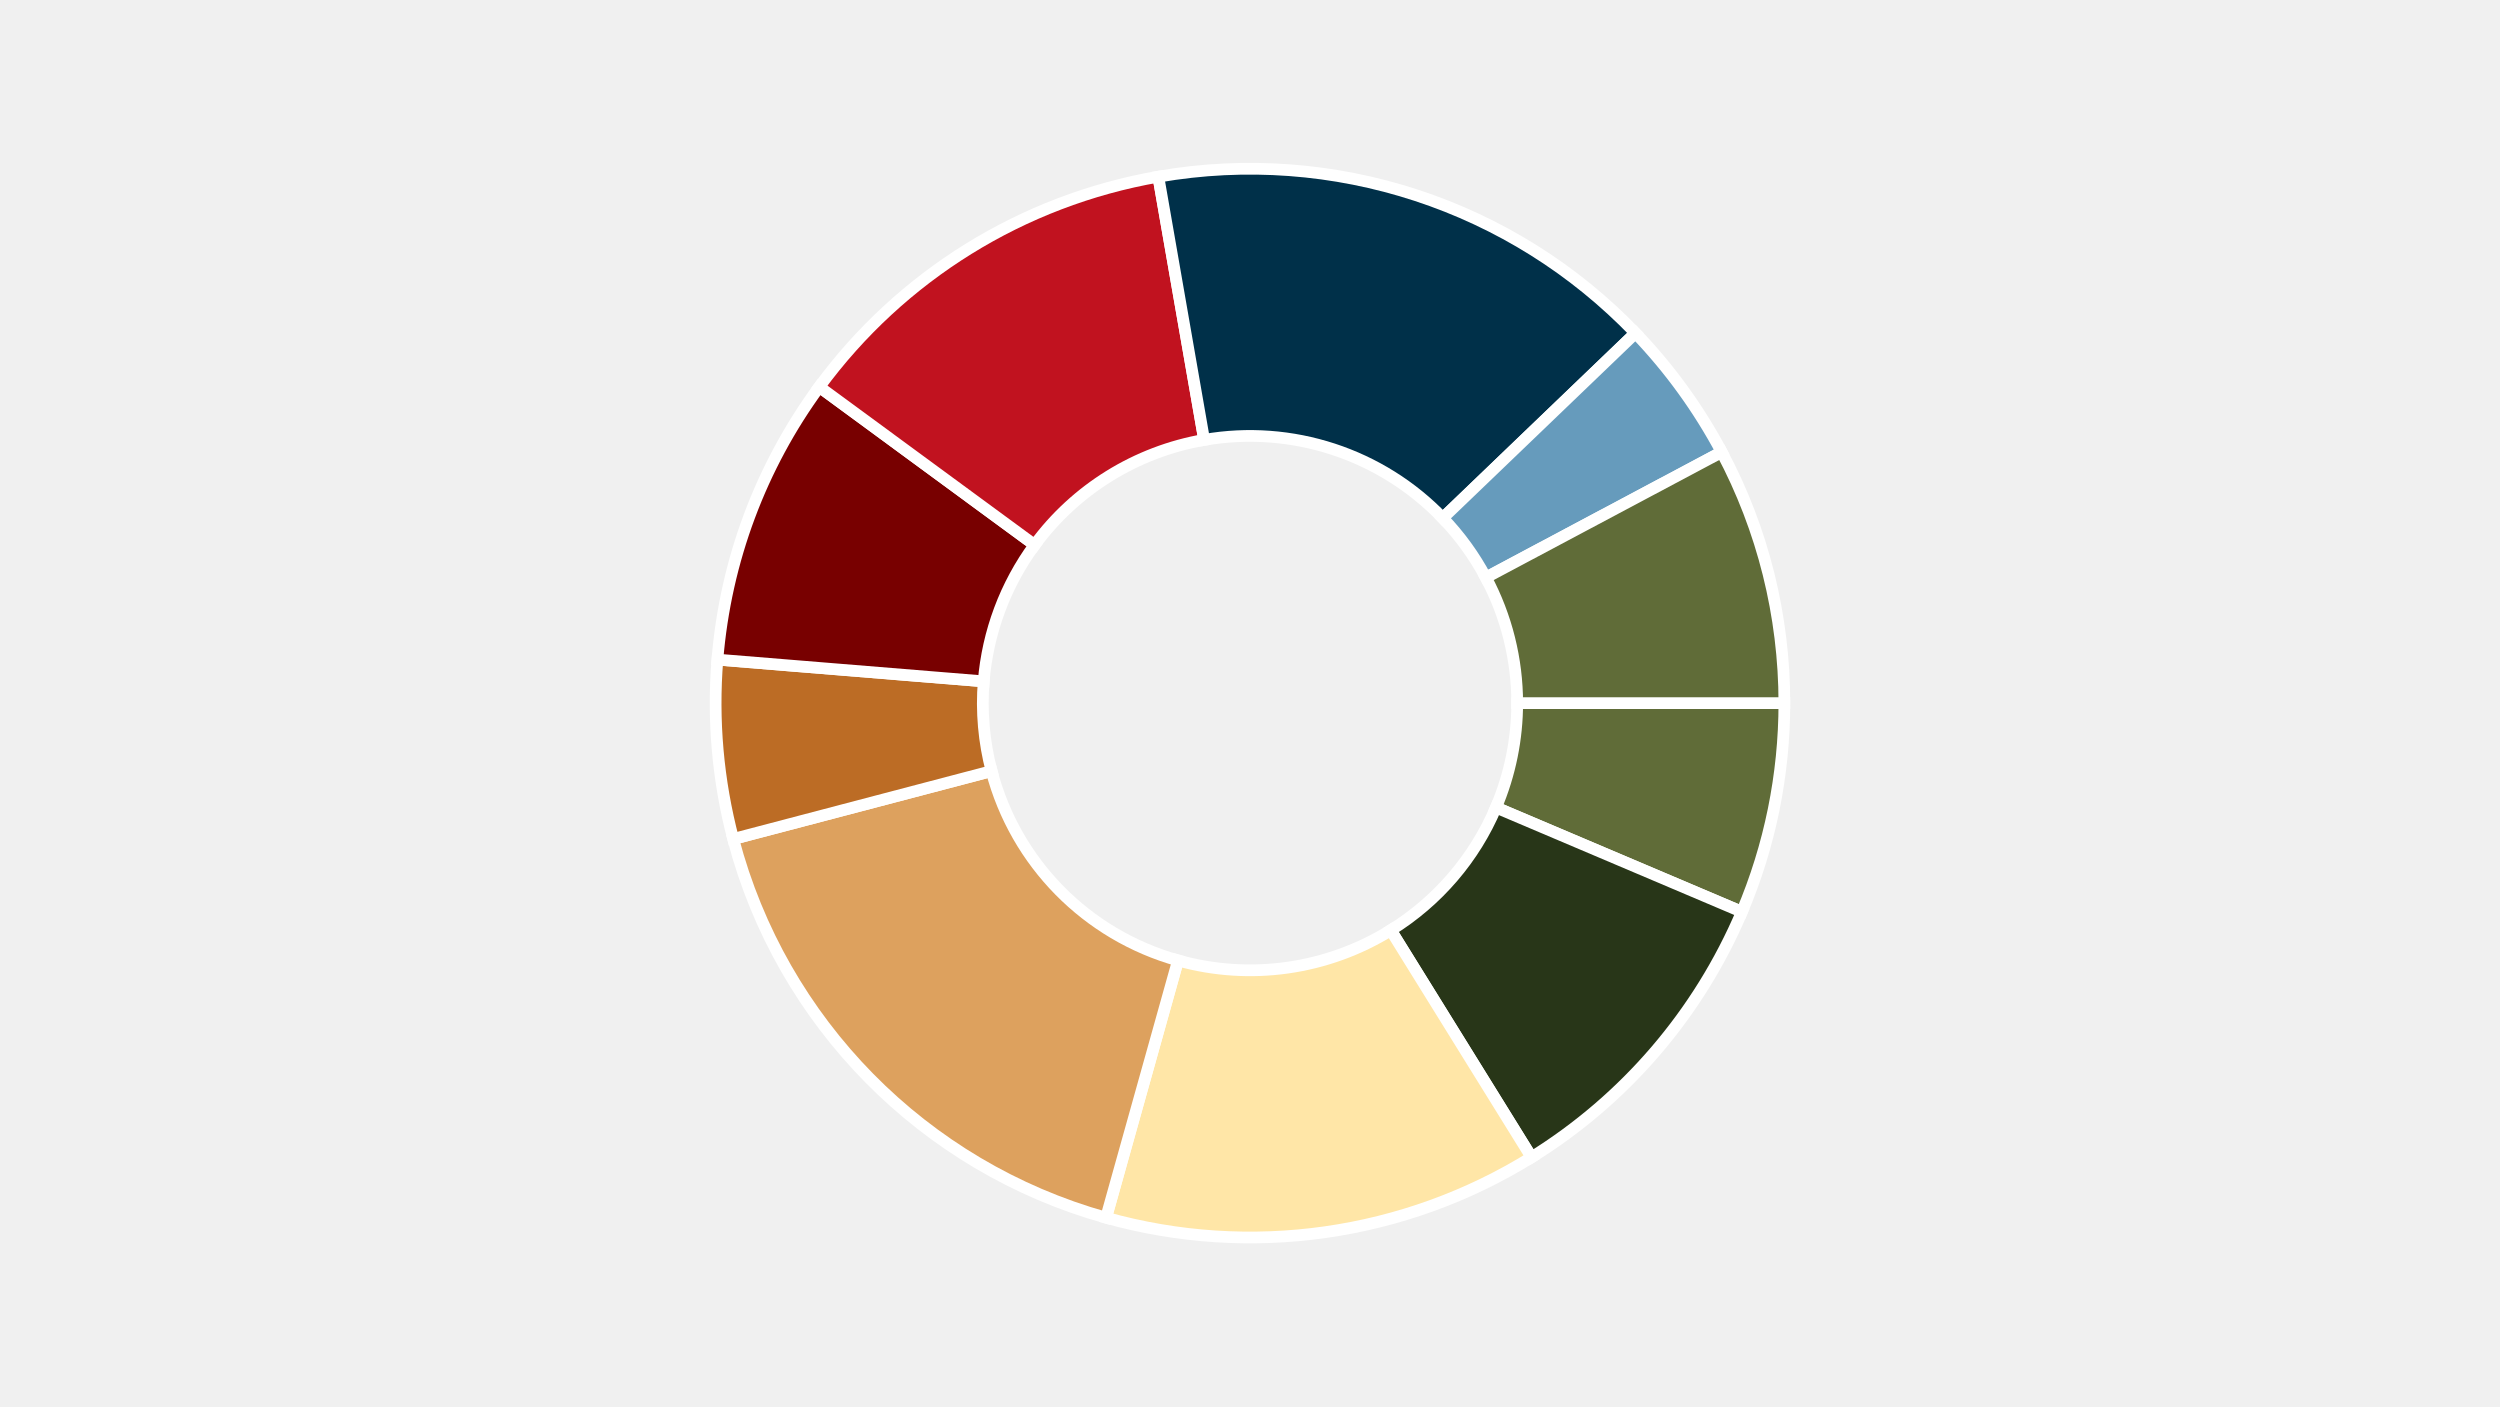
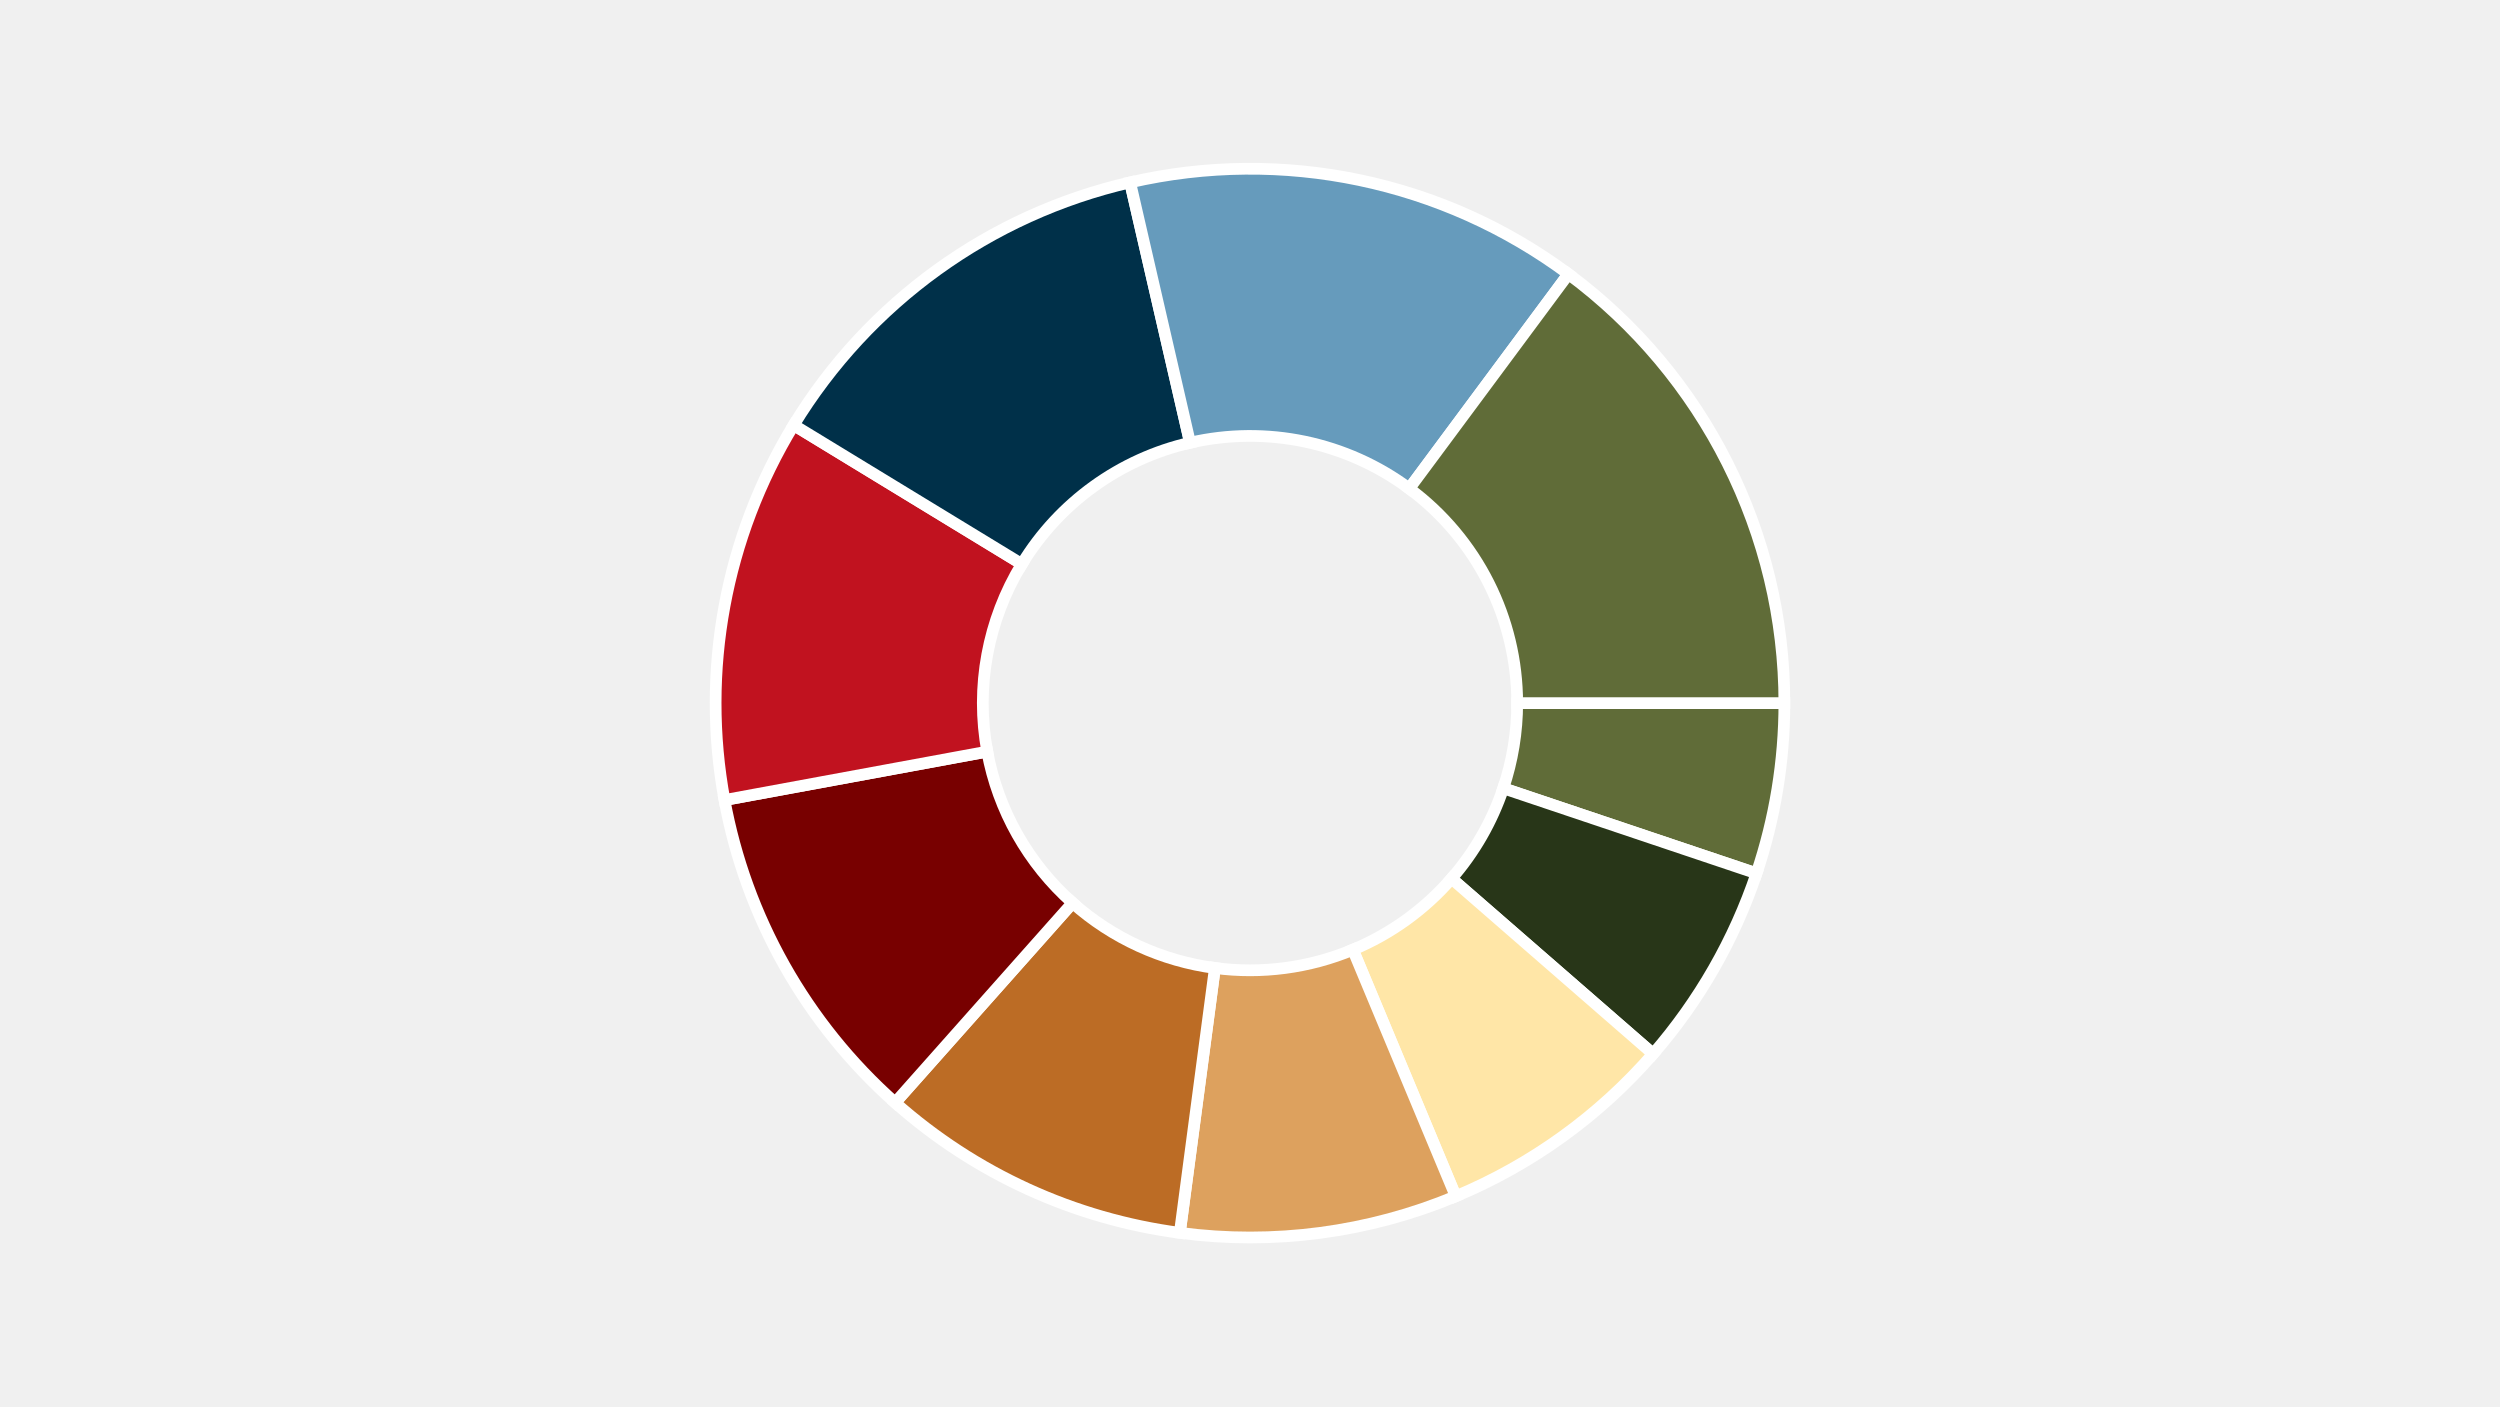
<svg xmlns="http://www.w3.org/2000/svg" width="320" height="180" viewBox="0 0 320 180">
  <svg width="320" height="180" viewBox="0 0 320 180" preserveAspectRatio="xMidYMid meet">
    <g data-chart-id="default-preview-DonutChart" data-chart-type="donut" data-renderer="deterministic-chart@1" data-segment-field="column" data-segment-fields="" data-theta-mode="mapped" data-theta-fields="value" data-angle-fields="value" data-flatten-fields="" data-radius-mode="static">
-       <path data-chart-id="default-preview-DonutChart" data-mark-role="arc" data-mark-group-id="mark-group:default-preview-DonutChart:arc" data-category-key="C001" data-segment-value="C001" data-theta-field="value" data-theta-value="32" data-angle-field="value" data-angle-value="32" data-flatten-fields="" data-flatten-values="" data-radius-mode="static" data-radius-field="" data-radius-value="" d="M68.4,0A68.4,68.4,0,0,1,62.965,26.719L31.483,13.36A34.2,34.2,0,0,0,34.2,0Z" transform="translate(160 90)" fill="#606c38" fill-opacity="1" stroke="#fff" stroke-width="1.5" vector-effect="non-scaling-stroke" />
-       <path data-chart-id="default-preview-DonutChart" data-mark-role="arc" data-mark-group-id="mark-group:default-preview-DonutChart:arc" data-category-key="C002" data-segment-value="C002" data-theta-field="value" data-theta-value="49" data-angle-field="value" data-angle-value="49" data-flatten-fields="" data-flatten-values="" data-radius-mode="static" data-radius-field="" data-radius-value="" d="M62.965,26.719A68.4,68.4,0,0,1,36.04,58.135L18.02,29.067A34.2,34.2,0,0,0,31.483,13.36Z" transform="translate(160 90)" fill="#283618" fill-opacity="1" stroke="#fff" stroke-width="1.5" vector-effect="non-scaling-stroke" />
-       <path data-chart-id="default-preview-DonutChart" data-mark-role="arc" data-mark-group-id="mark-group:default-preview-DonutChart:arc" data-category-key="C003" data-segment-value="C003" data-theta-field="value" data-theta-value="66" data-angle-field="value" data-angle-value="66" data-flatten-fields="" data-flatten-values="" data-radius-mode="static" data-radius-field="" data-radius-value="" d="M36.04,58.135A68.4,68.4,0,0,1,-18.427,65.871L-9.214,32.936A34.2,34.2,0,0,0,18.02,29.067Z" transform="translate(160 90)" fill="#ffe6a7" fill-opacity="1" stroke="#fff" stroke-width="1.5" vector-effect="non-scaling-stroke" />
-       <path data-chart-id="default-preview-DonutChart" data-mark-role="arc" data-mark-group-id="mark-group:default-preview-DonutChart:arc" data-category-key="C004" data-segment-value="C004" data-theta-field="value" data-theta-value="83" data-angle-field="value" data-angle-value="83" data-flatten-fields="" data-flatten-values="" data-radius-mode="static" data-radius-field="" data-radius-value="" d="M-18.427,65.871A68.4,68.4,0,0,1,-66.152,17.392L-33.076,8.696A34.2,34.2,0,0,0,-9.214,32.936Z" transform="translate(160 90)" fill="#dda15e" fill-opacity="1" stroke="#fff" stroke-width="1.5" vector-effect="non-scaling-stroke" />
-       <path data-chart-id="default-preview-DonutChart" data-mark-role="arc" data-mark-group-id="mark-group:default-preview-DonutChart:arc" data-category-key="C005" data-segment-value="C005" data-theta-field="value" data-theta-value="27" data-angle-field="value" data-angle-value="27" data-flatten-fields="" data-flatten-values="" data-radius-mode="static" data-radius-field="" data-radius-value="" d="M-66.152,17.392A68.4,68.4,0,0,1,-68.173,-5.57L-34.086,-2.785A34.2,34.2,0,0,0,-33.076,8.696Z" transform="translate(160 90)" fill="#bc6c25" fill-opacity="1" stroke="#fff" stroke-width="1.5" vector-effect="non-scaling-stroke" />
-       <path data-chart-id="default-preview-DonutChart" data-mark-role="arc" data-mark-group-id="mark-group:default-preview-DonutChart:arc" data-category-key="C006" data-segment-value="C006" data-theta-field="value" data-theta-value="44" data-angle-field="value" data-angle-value="44" data-flatten-fields="" data-flatten-values="" data-radius-mode="static" data-radius-field="" data-radius-value="" d="M-68.173,-5.57A68.4,68.4,0,0,1,-55.134,-40.482L-27.567,-20.241A34.2,34.2,0,0,0,-34.086,-2.785Z" transform="translate(160 90)" fill="#780000" fill-opacity="1" stroke="#fff" stroke-width="1.5" vector-effect="non-scaling-stroke" />
-       <path data-chart-id="default-preview-DonutChart" data-mark-role="arc" data-mark-group-id="mark-group:default-preview-DonutChart:arc" data-category-key="C007" data-segment-value="C007" data-theta-field="value" data-theta-value="61" data-angle-field="value" data-angle-value="61" data-flatten-fields="" data-flatten-values="" data-radius-mode="static" data-radius-field="" data-radius-value="" d="M-55.134,-40.482A68.4,68.4,0,0,1,-11.737,-67.386L-5.868,-33.693A34.2,34.2,0,0,0,-27.567,-20.241Z" transform="translate(160 90)" fill="#c1121f" fill-opacity="1" stroke="#fff" stroke-width="1.5" vector-effect="non-scaling-stroke" />
-       <path data-chart-id="default-preview-DonutChart" data-mark-role="arc" data-mark-group-id="mark-group:default-preview-DonutChart:arc" data-category-key="C008" data-segment-value="C008" data-theta-field="value" data-theta-value="78" data-angle-field="value" data-angle-value="78" data-flatten-fields="" data-flatten-values="" data-radius-mode="static" data-radius-field="" data-radius-value="" d="M-11.737,-67.386A68.4,68.4,0,0,1,49.342,-47.37L24.671,-23.685A34.2,34.2,0,0,0,-5.868,-33.693Z" transform="translate(160 90)" fill="#003049" fill-opacity="1" stroke="#fff" stroke-width="1.5" vector-effect="non-scaling-stroke" />
-       <path data-chart-id="default-preview-DonutChart" data-mark-role="arc" data-mark-group-id="mark-group:default-preview-DonutChart:arc" data-category-key="C009" data-segment-value="C009" data-theta-field="value" data-theta-value="22" data-angle-field="value" data-angle-value="22" data-flatten-fields="" data-flatten-values="" data-radius-mode="static" data-radius-field="" data-radius-value="" d="M49.342,-47.37A68.4,68.4,0,0,1,60.38,-32.137L30.19,-16.069A34.2,34.2,0,0,0,24.671,-23.685Z" transform="translate(160 90)" fill="#669bbc" fill-opacity="1" stroke="#fff" stroke-width="1.5" vector-effect="non-scaling-stroke" />
-       <path data-chart-id="default-preview-DonutChart" data-mark-role="arc" data-mark-group-id="mark-group:default-preview-DonutChart:arc" data-category-key="C010" data-segment-value="C010" data-theta-field="value" data-theta-value="39" data-angle-field="value" data-angle-value="39" data-flatten-fields="" data-flatten-values="" data-radius-mode="static" data-radius-field="" data-radius-value="" d="M60.38,-32.137A68.4,68.4,0,0,1,68.4,0L34.2,0A34.2,34.2,0,0,0,30.19,-16.069Z" transform="translate(160 90)" fill="#606c38" fill-opacity="1" stroke="#fff" stroke-width="1.5" vector-effect="non-scaling-stroke" />
+       <path data-chart-id="default-preview-DonutChart" data-mark-role="arc" data-mark-group-id="mark-group:default-preview-DonutChart:arc" data-category-key="C001" data-segment-value="C001" data-theta-field="value" data-theta-value="24" data-angle-field="value" data-angle-value="24" data-flatten-fields="" data-flatten-values="" data-radius-mode="static" data-radius-field="" data-radius-value="" d="M68.4,0A68.4,68.4,0,0,1,64.835,21.795L32.417,10.897A34.2,34.2,0,0,0,34.2,0Z" transform="translate(160 90)" fill="#606c38" fill-opacity="1" stroke="#fff" stroke-width="1.5" vector-effect="non-scaling-stroke" />
+       <path data-chart-id="default-preview-DonutChart" data-mark-role="arc" data-mark-group-id="mark-group:default-preview-DonutChart:arc" data-category-key="C002" data-segment-value="C002" data-theta-field="value" data-theta-value="29" data-angle-field="value" data-angle-value="29" data-flatten-fields="" data-flatten-values="" data-radius-mode="static" data-radius-field="" data-radius-value="" d="M64.835,21.795A68.4,68.4,0,0,1,51.597,44.903L25.798,22.452A34.2,34.2,0,0,0,32.417,10.897Z" transform="translate(160 90)" fill="#283618" fill-opacity="1" stroke="#fff" stroke-width="1.5" vector-effect="non-scaling-stroke" />
+       <path data-chart-id="default-preview-DonutChart" data-mark-role="arc" data-mark-group-id="mark-group:default-preview-DonutChart:arc" data-category-key="C003" data-segment-value="C003" data-theta-field="value" data-theta-value="34" data-angle-field="value" data-angle-value="34" data-flatten-fields="" data-flatten-values="" data-radius-mode="static" data-radius-field="" data-radius-value="" d="M51.597,44.903A68.4,68.4,0,0,1,26.336,63.127L13.168,31.563A34.2,34.2,0,0,0,25.798,22.452Z" transform="translate(160 90)" fill="#ffe6a7" fill-opacity="1" stroke="#fff" stroke-width="1.5" vector-effect="non-scaling-stroke" />
+       <path data-chart-id="default-preview-DonutChart" data-mark-role="arc" data-mark-group-id="mark-group:default-preview-DonutChart:arc" data-category-key="C004" data-segment-value="C004" data-theta-field="value" data-theta-value="39" data-angle-field="value" data-angle-value="39" data-flatten-fields="" data-flatten-values="" data-radius-mode="static" data-radius-field="" data-radius-value="" d="M26.336,63.127A68.4,68.4,0,0,1,-8.985,67.807L-4.493,33.904A34.2,34.2,0,0,0,13.168,31.563Z" transform="translate(160 90)" fill="#dda15e" fill-opacity="1" stroke="#fff" stroke-width="1.5" vector-effect="non-scaling-stroke" />
+       <path data-chart-id="default-preview-DonutChart" data-mark-role="arc" data-mark-group-id="mark-group:default-preview-DonutChart:arc" data-category-key="C005" data-segment-value="C005" data-theta-field="value" data-theta-value="44" data-angle-field="value" data-angle-value="44" data-flatten-fields="" data-flatten-values="" data-radius-mode="static" data-radius-field="" data-radius-value="" d="M-8.985,67.807A68.4,68.4,0,0,1,-45.424,51.139L-22.712,25.57A34.2,34.2,0,0,0,-4.493,33.904Z" transform="translate(160 90)" fill="#bc6c25" fill-opacity="1" stroke="#fff" stroke-width="1.5" vector-effect="non-scaling-stroke" />
+       <path data-chart-id="default-preview-DonutChart" data-mark-role="arc" data-mark-group-id="mark-group:default-preview-DonutChart:arc" data-category-key="C006" data-segment-value="C006" data-theta-field="value" data-theta-value="49" data-angle-field="value" data-angle-value="49" data-flatten-fields="" data-flatten-values="" data-radius-mode="static" data-radius-field="" data-radius-value="" d="M-45.424,51.139A68.4,68.4,0,0,1,-67.265,12.408L-33.633,6.204A34.2,34.2,0,0,0,-22.712,25.57Z" transform="translate(160 90)" fill="#780000" fill-opacity="1" stroke="#fff" stroke-width="1.5" vector-effect="non-scaling-stroke" />
+       <path data-chart-id="default-preview-DonutChart" data-mark-role="arc" data-mark-group-id="mark-group:default-preview-DonutChart:arc" data-category-key="C007" data-segment-value="C007" data-theta-field="value" data-theta-value="54" data-angle-field="value" data-angle-value="54" data-flatten-fields="" data-flatten-values="" data-radius-mode="static" data-radius-field="" data-radius-value="" d="M-67.265,12.408A68.4,68.4,0,0,1,-58.411,-35.591L-29.205,-17.796A34.2,34.2,0,0,0,-33.633,6.204Z" transform="translate(160 90)" fill="#c1121f" fill-opacity="1" stroke="#fff" stroke-width="1.5" vector-effect="non-scaling-stroke" />
+       <path data-chart-id="default-preview-DonutChart" data-mark-role="arc" data-mark-group-id="mark-group:default-preview-DonutChart:arc" data-category-key="C008" data-segment-value="C008" data-theta-field="value" data-theta-value="59" data-angle-field="value" data-angle-value="59" data-flatten-fields="" data-flatten-values="" data-radius-mode="static" data-radius-field="" data-radius-value="" d="M-58.411,-35.591A68.4,68.4,0,0,1,-15.349,-66.656L-7.675,-33.328A34.2,34.2,0,0,0,-29.205,-17.796Z" transform="translate(160 90)" fill="#003049" fill-opacity="1" stroke="#fff" stroke-width="1.5" vector-effect="non-scaling-stroke" />
+       <path data-chart-id="default-preview-DonutChart" data-mark-role="arc" data-mark-group-id="mark-group:default-preview-DonutChart:arc" data-category-key="C009" data-segment-value="C009" data-theta-field="value" data-theta-value="64" data-angle-field="value" data-angle-value="64" data-flatten-fields="" data-flatten-values="" data-radius-mode="static" data-radius-field="" data-radius-value="" d="M-15.349,-66.656A68.4,68.4,0,0,1,40.763,-54.926L20.382,-27.463A34.2,34.2,0,0,0,-7.675,-33.328Z" transform="translate(160 90)" fill="#669bbc" fill-opacity="1" stroke="#fff" stroke-width="1.5" vector-effect="non-scaling-stroke" />
+       <path data-chart-id="default-preview-DonutChart" data-mark-role="arc" data-mark-group-id="mark-group:default-preview-DonutChart:arc" data-category-key="C010" data-segment-value="C010" data-theta-field="value" data-theta-value="69" data-angle-field="value" data-angle-value="69" data-flatten-fields="" data-flatten-values="" data-radius-mode="static" data-radius-field="" data-radius-value="" d="M40.763,-54.926A68.4,68.4,0,0,1,68.4,0L34.2,0A34.2,34.2,0,0,0,20.382,-27.463Z" transform="translate(160 90)" fill="#606c38" fill-opacity="1" stroke="#fff" stroke-width="1.5" vector-effect="non-scaling-stroke" />
    </g>
  </svg>
</svg>
